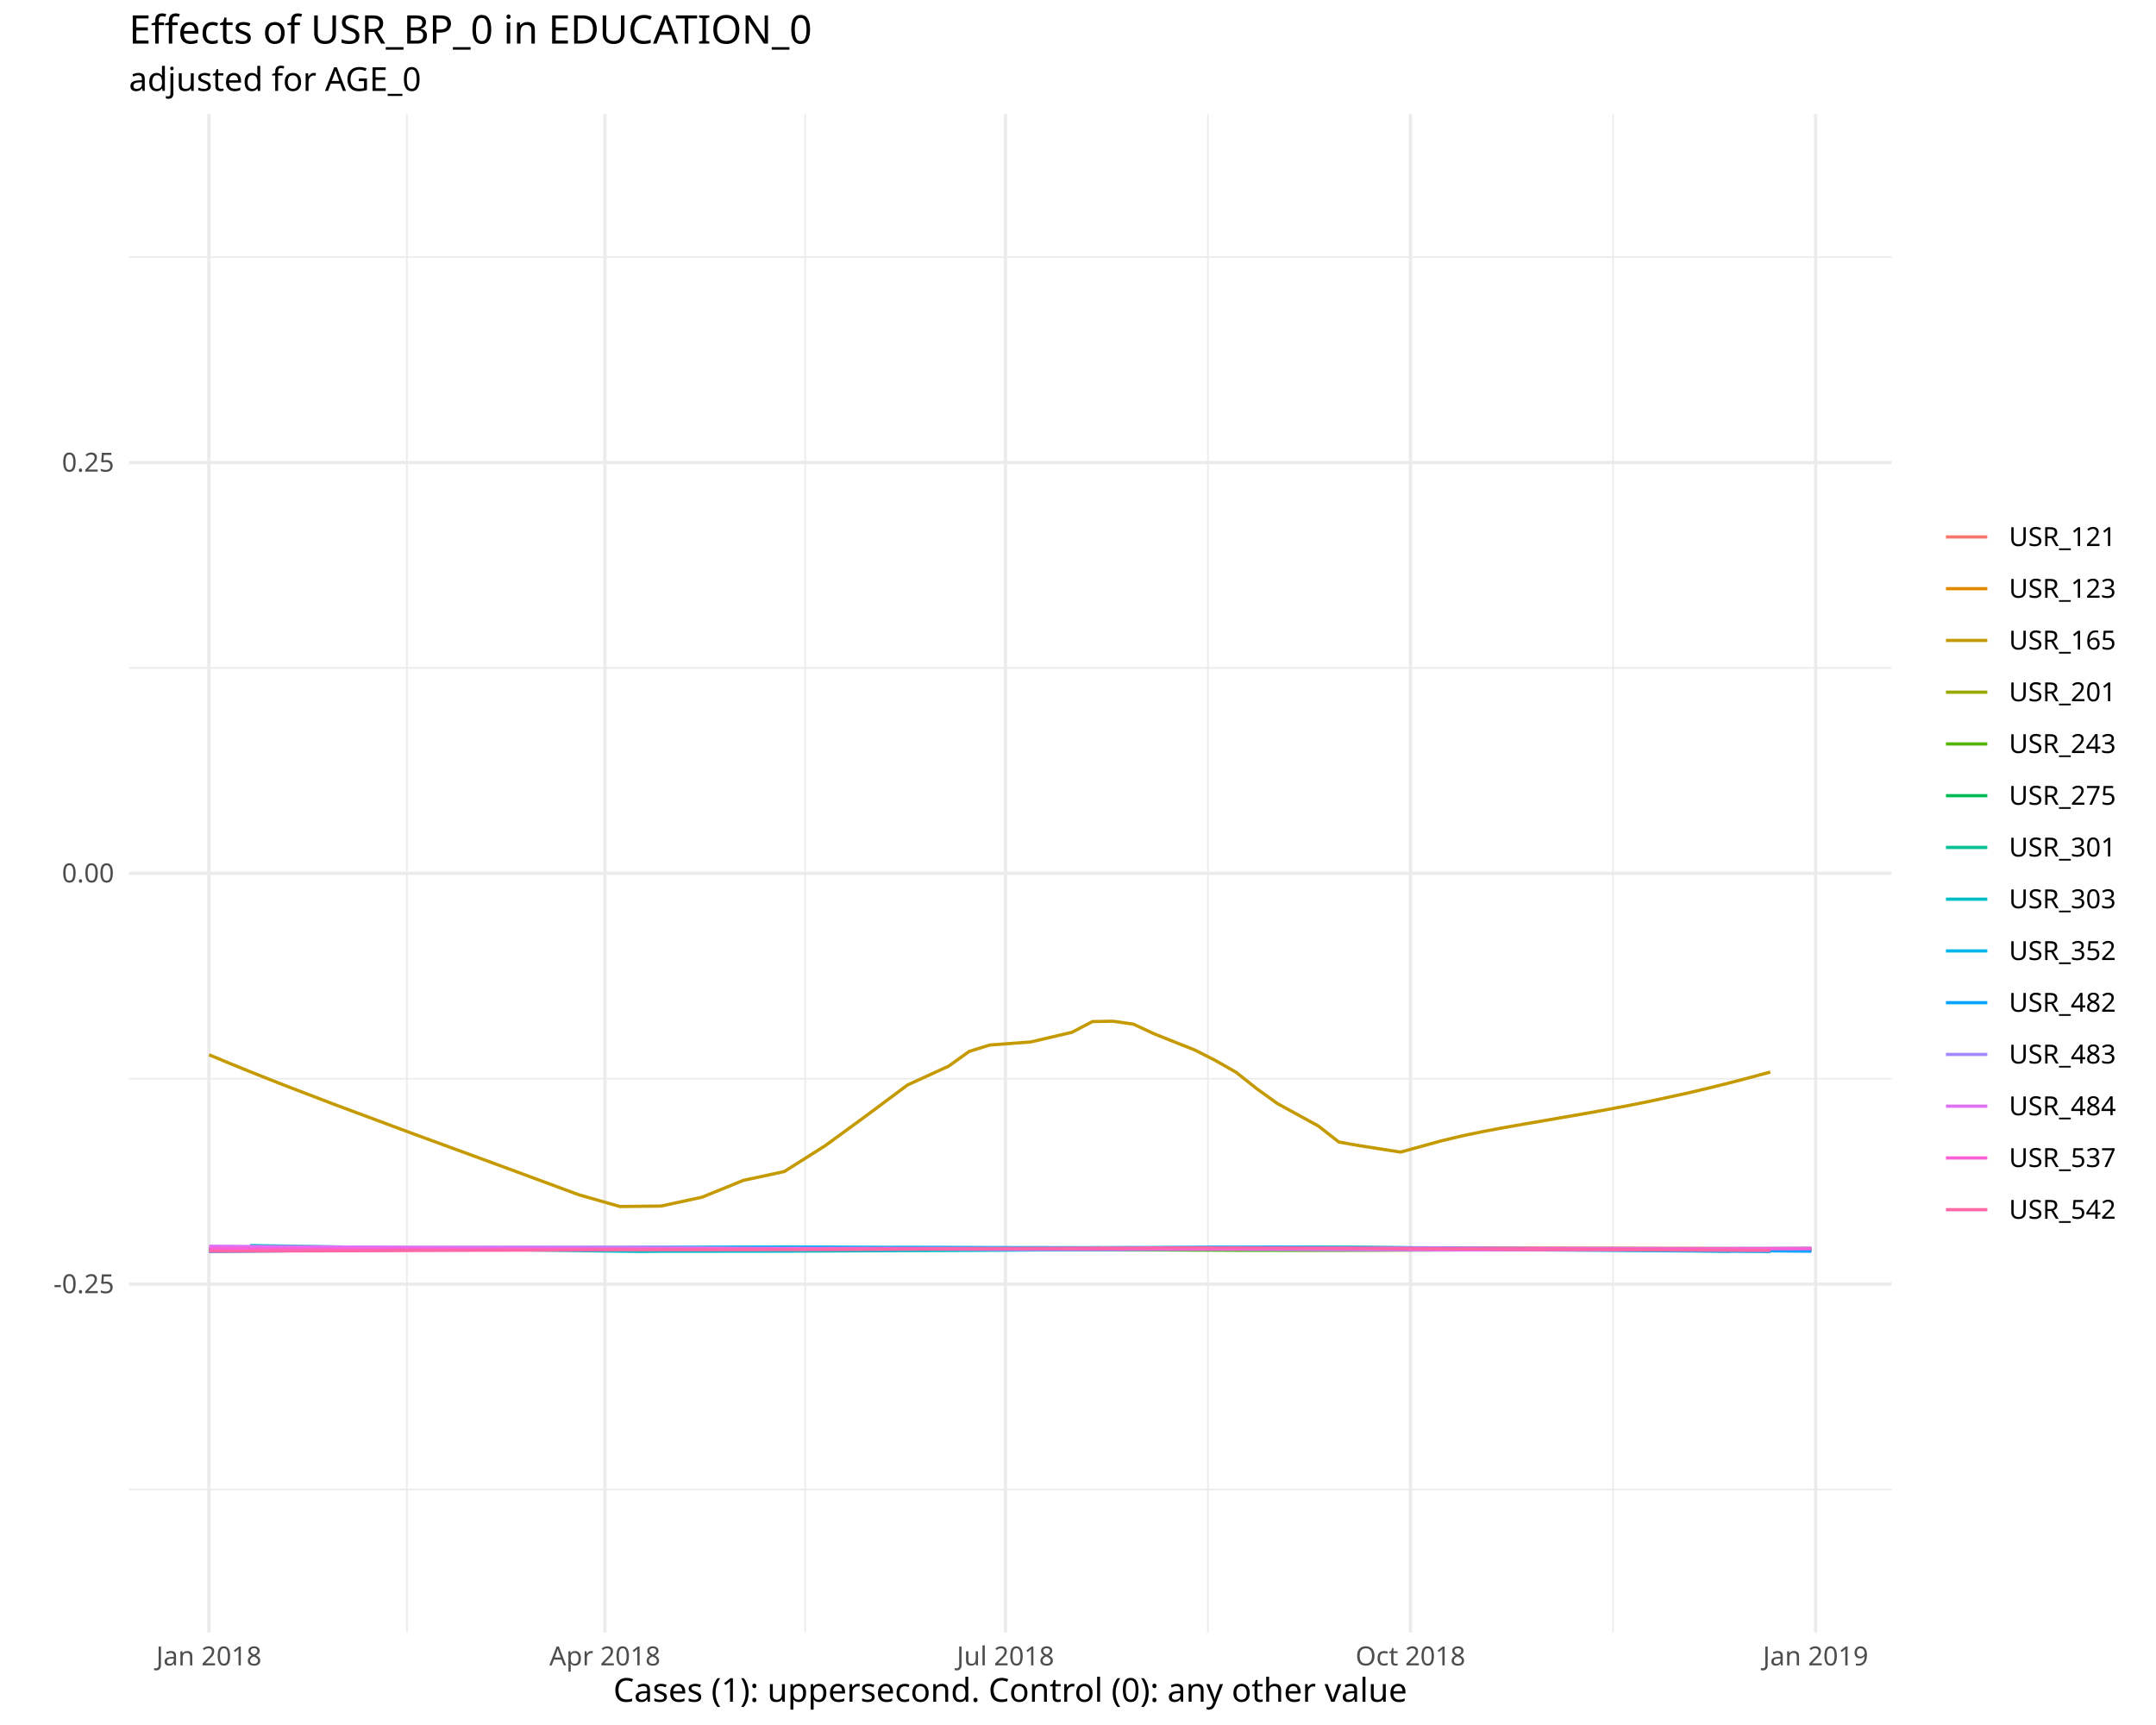
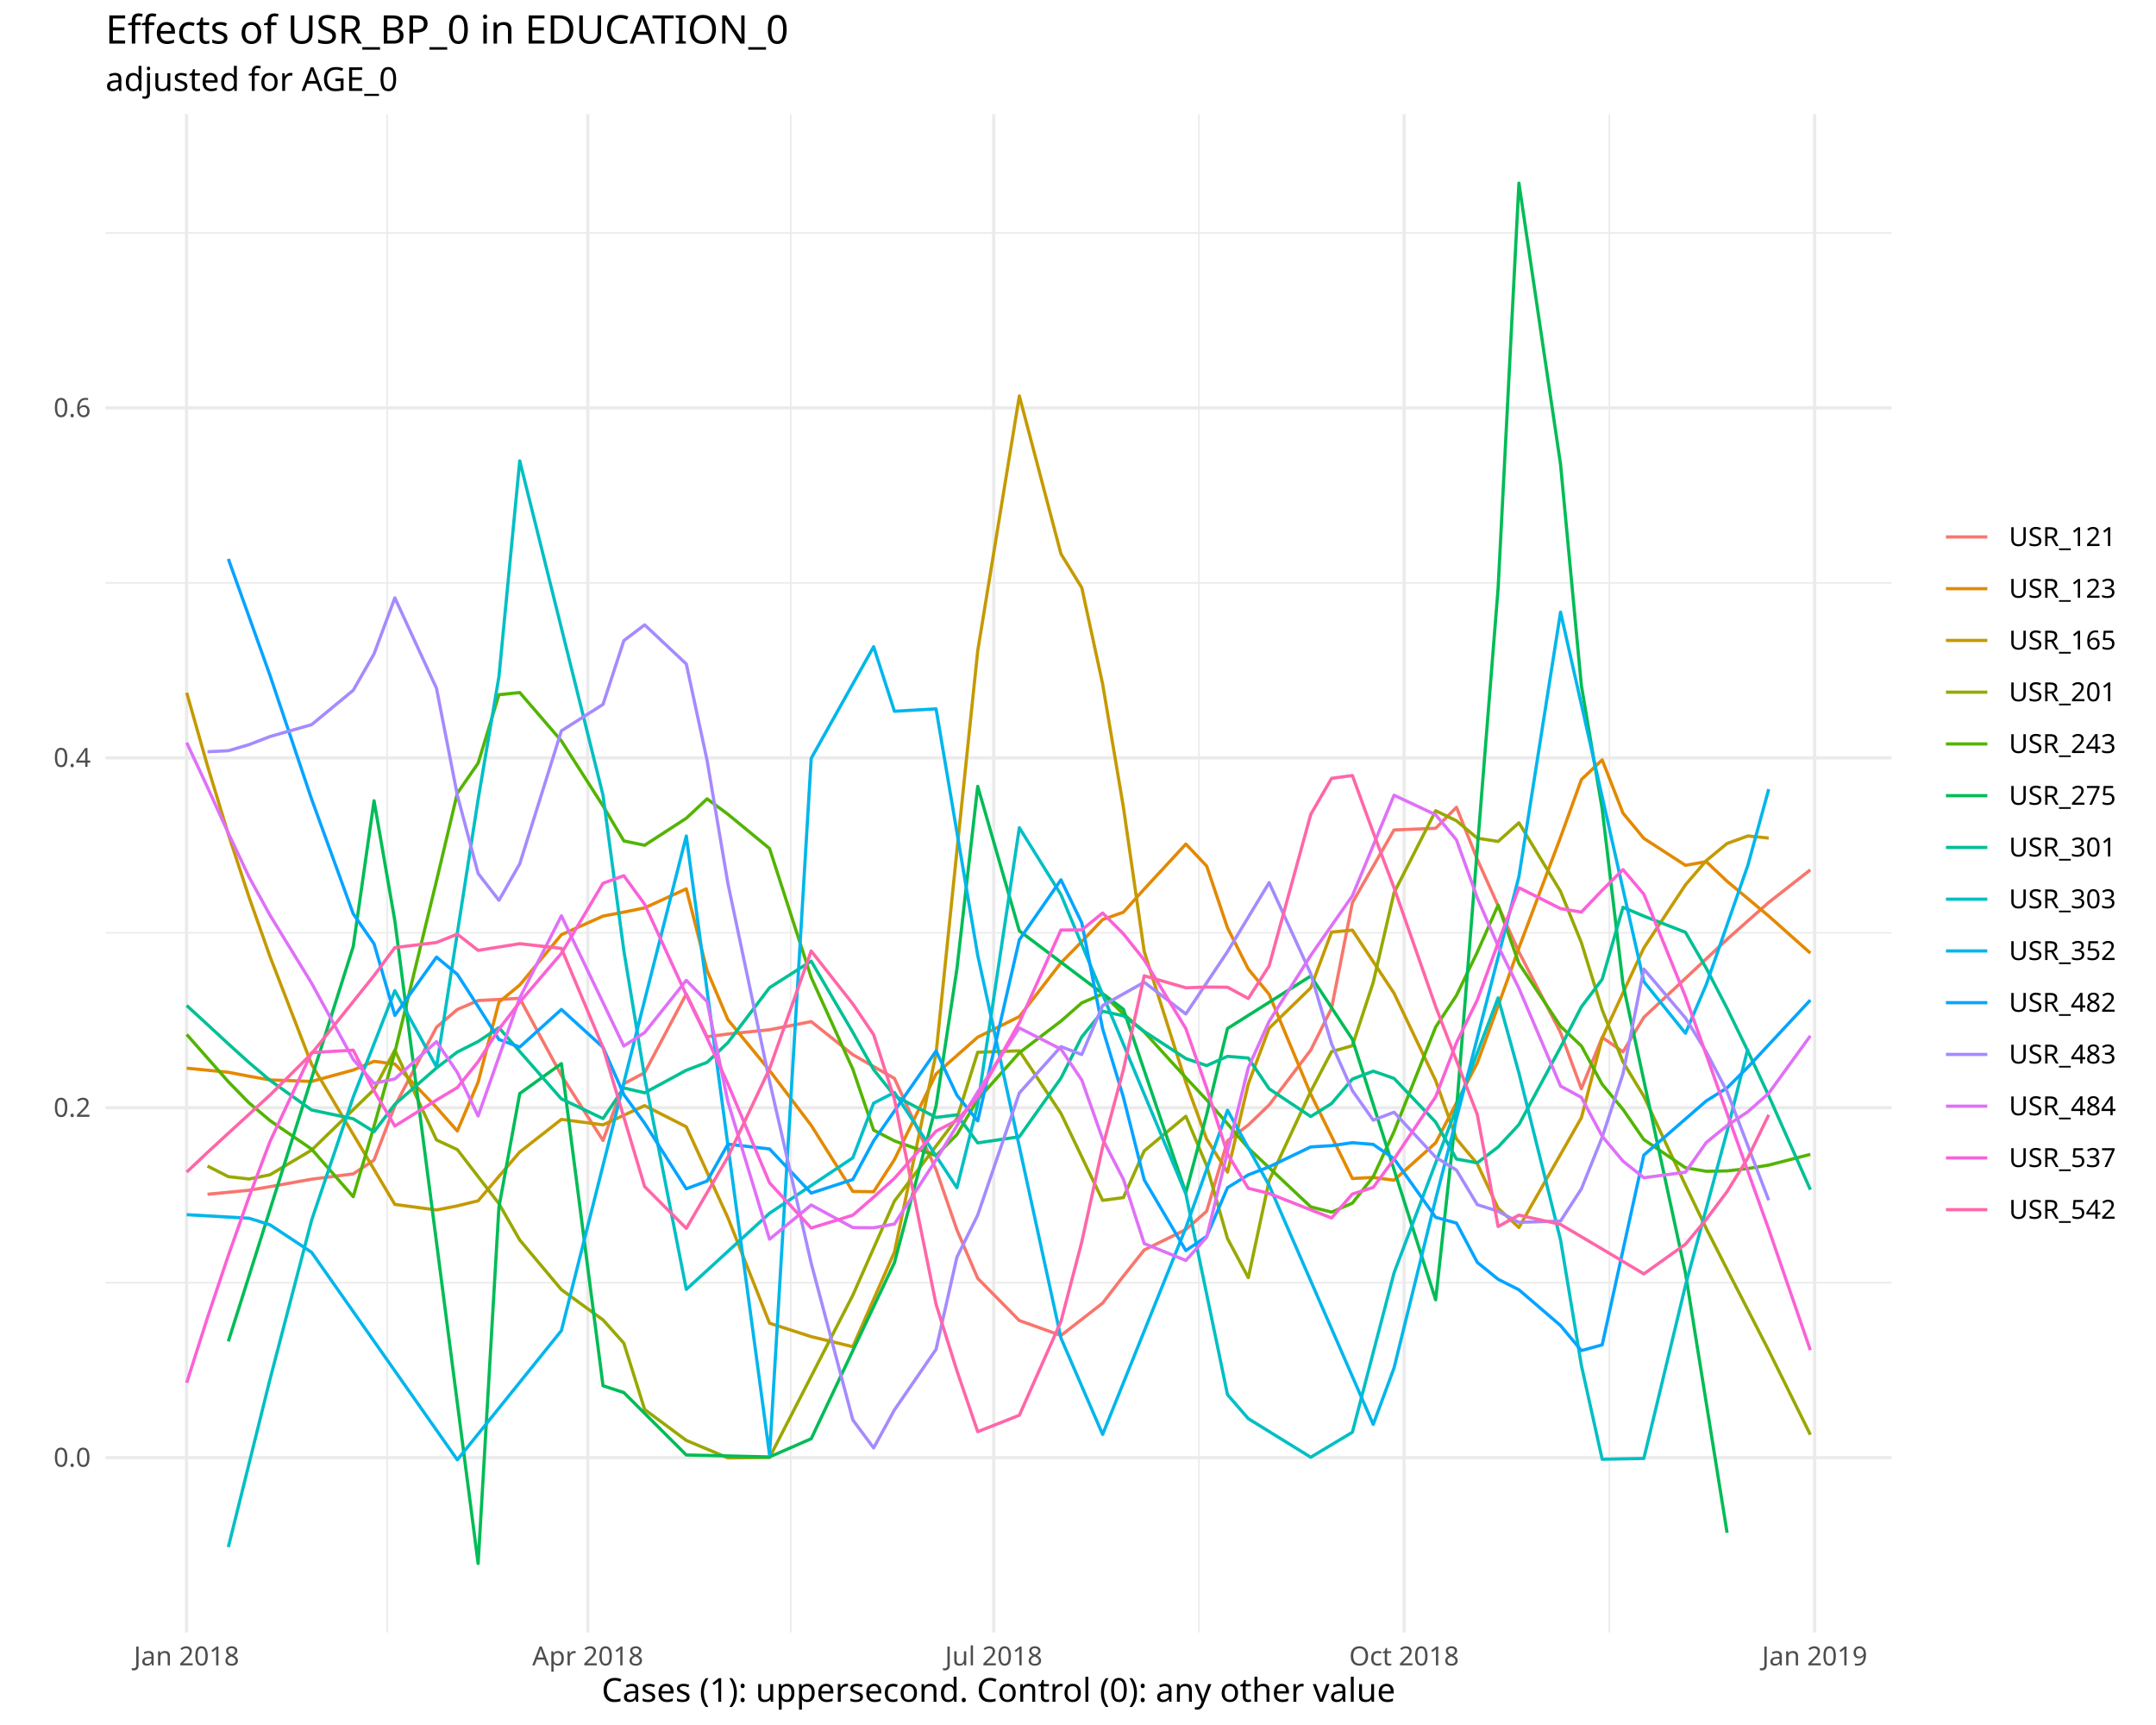
<svg xmlns="http://www.w3.org/2000/svg" class="svglite" data-engine-version="2.0" width="720.00pt" height="576.00pt" viewBox="0 0 720.00 576.00">
  <defs>
    <style type="text/css">
    .svglite line, .svglite polyline, .svglite polygon, .svglite path, .svglite rect, .svglite circle {
      fill: none;
      stroke: #000000;
      stroke-linecap: round;
      stroke-linejoin: round;
      stroke-miterlimit: 10.00;
    }
  </style>
  </defs>
  <rect width="100%" height="100%" style="stroke: none; fill: #FFFFFF;" />
  <defs>
    <clipPath id="cpMC4wMHw3MjAuMDB8MC4wMHw1NzYuMDA=">
      <rect x="0.00" y="0.00" width="720.00" height="576.00" />
    </clipPath>
  </defs>
  <g clip-path="url(#cpMC4wMHw3MjAuMDB8MC4wMHw1NzYuMDA=)">
</g>
  <defs>
-     <clipPath id="cpNDMuMDZ8NjMxLjY4fDM4LjEyfDU0NS4xMQ==">
-       <rect x="43.06" y="38.12" width="588.62" height="507.00" />
+     <clipPath id="cpMzUuMjR8NjMxLjY4fDM4LjEyfDU0NS4xMQ==">
+       <rect x="35.24" y="38.12" width="596.44" height="507.00" />
    </clipPath>
  </defs>
-   <g clip-path="url(#cpNDMuMDZ8NjMxLjY4fDM4LjEyfDU0NS4xMQ==)">
-     <polyline points="43.06,497.36 631.68,497.36 " style="stroke-width: 0.53; stroke: #EBEBEB; stroke-linecap: butt;" />
-     <polyline points="43.06,360.20 631.68,360.20 " style="stroke-width: 0.53; stroke: #EBEBEB; stroke-linecap: butt;" />
-     <polyline points="43.06,223.03 631.68,223.03 " style="stroke-width: 0.53; stroke: #EBEBEB; stroke-linecap: butt;" />
-     <polyline points="43.06,85.87 631.68,85.87 " style="stroke-width: 0.53; stroke: #EBEBEB; stroke-linecap: butt;" />
-     <polyline points="135.88,545.11 135.88,38.12 " style="stroke-width: 0.53; stroke: #EBEBEB; stroke-linecap: butt;" />
-     <polyline points="268.89,545.11 268.89,38.12 " style="stroke-width: 0.53; stroke: #EBEBEB; stroke-linecap: butt;" />
-     <polyline points="403.40,545.11 403.40,38.12 " style="stroke-width: 0.53; stroke: #EBEBEB; stroke-linecap: butt;" />
-     <polyline points="538.68,545.11 538.68,38.12 " style="stroke-width: 0.53; stroke: #EBEBEB; stroke-linecap: butt;" />
-     <polyline points="43.06,428.78 631.68,428.78 " style="stroke-width: 1.07; stroke: #EBEBEB; stroke-linecap: butt;" />
-     <polyline points="43.06,291.61 631.68,291.61 " style="stroke-width: 1.07; stroke: #EBEBEB; stroke-linecap: butt;" />
-     <polyline points="43.06,154.45 631.68,154.45 " style="stroke-width: 1.07; stroke: #EBEBEB; stroke-linecap: butt;" />
-     <polyline points="69.76,545.11 69.76,38.12 " style="stroke-width: 1.07; stroke: #EBEBEB; stroke-linecap: butt;" />
-     <polyline points="202.00,545.11 202.00,38.12 " style="stroke-width: 1.07; stroke: #EBEBEB; stroke-linecap: butt;" />
-     <polyline points="335.78,545.11 335.78,38.12 " style="stroke-width: 1.07; stroke: #EBEBEB; stroke-linecap: butt;" />
-     <polyline points="471.03,545.11 471.03,38.12 " style="stroke-width: 1.07; stroke: #EBEBEB; stroke-linecap: butt;" />
-     <polyline points="606.33,545.11 606.33,38.12 " style="stroke-width: 1.07; stroke: #EBEBEB; stroke-linecap: butt;" />
-     <polyline points="76.68,417.02 90.40,417.02 97.26,417.02 110.98,417.03 124.70,417.03 131.56,417.03 138.42,417.02 152.14,417.02 159.00,417.01 165.86,417.01 179.58,417.00 193.30,416.99 207.03,417.01 213.89,417.02 220.75,417.03 234.47,417.07 241.33,417.08 248.19,417.09 261.91,417.10 275.63,417.09 289.35,417.07 303.07,417.05 316.79,417.10 323.65,417.13 330.51,417.15 344.23,417.20 357.95,417.24 371.67,417.26 378.53,417.27 385.39,417.25 399.11,417.23 405.97,417.22 412.83,417.21 419.70,417.20 426.56,417.19 440.28,417.18 447.14,417.20 454.00,417.20 467.72,417.20 481.44,417.24 488.30,417.26 495.16,417.26 508.88,417.27 522.60,417.28 529.46,417.28 536.32,417.28 543.18,417.29 550.04,417.30 577.48,417.33 584.34,417.33 591.20,417.34 604.92,417.35 " style="stroke-width: 1.07; stroke: #F8766D; stroke-linecap: butt;" />
-     <polyline points="69.82,417.51 83.54,417.48 90.40,417.47 97.26,417.45 110.98,417.42 124.70,417.39 131.56,417.38 138.42,417.36 152.14,417.33 159.00,417.31 165.86,417.29 172.72,417.27 179.58,417.25 193.30,417.21 207.03,417.17 213.89,417.14 220.75,417.11 234.47,417.05 241.33,417.03 248.19,417.00 261.91,416.94 275.63,416.89 289.35,416.83 296.21,416.78 303.07,416.72 316.79,416.68 330.51,416.69 344.23,416.74 357.95,416.80 364.81,416.82 371.67,416.84 378.53,416.85 385.39,416.85 399.11,416.86 405.97,416.86 412.83,416.86 419.70,416.85 426.56,416.84 440.28,416.82 454.00,416.82 460.86,416.82 467.72,416.84 481.44,416.84 495.16,416.89 502.02,416.92 508.88,416.95 522.60,417.00 529.46,417.03 536.32,417.05 543.18,417.08 550.04,417.11 563.76,417.17 570.62,417.20 577.48,417.23 591.20,417.31 604.92,417.38 " style="stroke-width: 1.07; stroke: #E38900; stroke-linecap: butt;" />
-     <polyline points="69.82,352.21 76.68,355.06 83.54,357.85 90.40,360.58 97.26,363.26 110.98,368.52 138.42,378.74 152.14,383.77 159.00,386.28 165.86,388.80 179.58,393.87 193.30,398.95 207.03,402.87 220.75,402.72 234.47,399.75 248.19,394.16 261.91,391.20 275.63,382.53 289.35,372.51 303.07,362.29 316.79,356.01 323.65,351.09 330.51,348.95 344.23,347.92 357.95,344.71 364.81,341.12 371.67,341.00 378.53,341.98 385.39,345.19 399.11,350.66 405.97,354.15 412.83,358.07 419.70,363.53 426.56,368.47 440.28,375.99 447.14,381.35 454.00,382.55 467.72,384.70 481.44,380.92 488.30,379.28 495.16,377.86 502.02,376.57 508.88,375.36 529.46,371.81 536.32,370.57 543.18,369.28 550.04,367.92 563.76,364.95 570.62,363.32 577.48,361.61 584.34,359.82 591.20,357.97 " style="stroke-width: 1.07; stroke: #C49A00; stroke-linecap: butt;" />
-     <polyline points="76.68,416.60 83.54,416.63 90.40,416.66 97.26,416.69 110.98,416.74 131.56,416.82 138.42,416.84 152.14,416.89 159.00,416.91 172.72,416.95 179.58,416.98 193.30,417.03 207.03,417.09 213.89,417.11 220.75,417.13 234.47,417.14 248.19,417.12 261.91,417.09 289.35,417.01 303.07,416.95 323.65,416.88 330.51,416.84 344.23,416.83 357.95,416.83 371.67,416.83 378.53,416.84 385.39,416.84 399.11,416.83 405.97,416.82 412.83,416.82 419.70,416.80 426.56,416.78 440.28,416.77 447.14,416.76 454.00,416.76 460.86,416.75 467.72,416.74 481.44,416.73 488.30,416.72 495.16,416.73 502.02,416.75 508.88,416.77 522.60,416.80 529.46,416.82 536.32,416.83 543.18,416.85 550.04,416.87 563.76,416.90 570.62,416.92 577.48,416.94 591.20,416.99 604.92,417.04 " style="stroke-width: 1.07; stroke: #99A800; stroke-linecap: butt;" />
-     <polyline points="69.82,417.10 76.68,417.08 83.54,417.07 90.40,417.06 97.26,417.04 110.98,417.02 124.70,416.99 131.56,416.97 138.42,416.96 152.14,416.93 159.00,416.92 165.86,416.90 172.72,416.89 179.58,416.88 193.30,416.85 207.03,416.81 213.89,416.78 220.75,416.76 234.47,416.73 241.33,416.72 248.19,416.70 261.91,416.68 275.63,416.72 289.35,416.74 296.21,416.81 303.07,416.87 316.79,416.94 323.65,416.97 330.51,417.02 344.23,417.13 357.95,417.20 364.81,417.26 371.67,417.30 378.53,417.34 385.39,417.35 399.11,417.43 405.97,417.44 412.83,417.48 419.70,417.49 440.28,417.51 447.14,417.50 454.00,417.49 460.86,417.46 467.72,417.43 481.44,417.39 488.30,417.36 495.16,417.34 502.02,417.32 508.88,417.30 522.60,417.26 529.46,417.24 536.32,417.22 543.18,417.20 550.04,417.18 563.76,417.14 570.62,417.11 577.48,417.09 584.34,417.07 591.20,417.05 604.92,417.01 " style="stroke-width: 1.07; stroke: #53B400; stroke-linecap: butt;" />
-     <polyline points="83.54,416.42 124.70,416.60 131.56,416.63 138.42,416.67 165.86,416.80 172.72,416.84 179.58,416.87 193.30,416.95 207.03,417.02 213.89,417.06 234.47,417.14 241.33,417.16 261.91,417.22 275.63,417.24 303.07,417.16 316.79,417.18 323.65,417.17 330.51,417.16 344.23,417.19 378.53,417.01 399.11,416.77 405.97,416.68 412.83,416.65 440.28,416.47 454.00,416.51 481.44,416.81 488.30,416.88 502.02,417.00 508.88,417.06 522.60,417.19 529.46,417.25 536.32,417.32 543.18,417.39 563.76,417.62 577.48,417.78 " style="stroke-width: 1.07; stroke: #00BC56; stroke-linecap: butt;" />
-     <polyline points="69.82,417.12 76.68,417.11 83.54,417.10 90.40,417.09 97.26,417.08 110.98,417.06 124.70,417.05 131.56,417.04 138.42,417.03 152.14,417.01 159.00,417.00 165.86,416.99 172.72,416.98 179.58,416.97 193.30,416.96 207.03,416.96 213.89,416.97 220.75,416.98 234.47,417.00 241.33,417.01 248.19,417.03 261.91,417.03 275.63,417.04 289.35,417.04 296.21,417.03 303.07,417.02 316.79,417.02 323.65,417.02 330.51,417.02 344.23,417.03 357.95,417.05 364.81,417.07 371.67,417.07 378.53,417.07 385.39,417.07 399.11,417.07 405.97,417.07 412.83,417.07 419.70,417.08 426.56,417.08 440.28,417.09 447.14,417.09 454.00,417.10 460.86,417.10 467.72,417.10 481.44,417.08 488.30,417.07 495.16,417.06 502.02,417.05 508.88,417.04 522.60,417.03 529.46,417.02 536.32,417.01 543.18,417.00 550.04,416.99 563.76,416.97 570.62,416.95 577.48,416.94 584.34,416.93 591.20,416.92 604.92,416.89 " style="stroke-width: 1.07; stroke: #00C094; stroke-linecap: butt;" />
-     <polyline points="83.54,415.89 97.26,416.12 110.98,416.34 124.70,416.56 138.42,416.78 152.14,417.00 165.86,417.21 172.72,417.31 179.58,417.42 207.03,417.79 213.89,417.87 220.75,417.82 234.47,417.81 261.91,417.78 289.35,417.66 296.21,417.62 303.07,417.60 323.65,417.52 330.51,417.48 344.23,417.39 357.95,417.30 399.11,417.06 412.83,417.06 419.70,417.05 440.28,417.08 454.00,417.13 467.72,417.15 502.02,417.18 508.88,417.18 522.60,417.19 529.46,417.20 536.32,417.20 543.18,417.21 550.04,417.22 563.76,417.23 570.62,417.23 577.48,417.24 584.34,417.24 " style="stroke-width: 1.07; stroke: #00BFC4; stroke-linecap: butt;" />
-     <polyline points="69.82,417.93 90.40,417.71 97.26,417.64 110.98,417.49 159.00,417.01 193.30,416.69 220.75,416.46 234.47,416.44 261.91,416.37 275.63,416.40 296.21,416.50 303.07,416.48 316.79,416.52 330.51,416.58 357.95,416.62 371.67,416.66 399.11,416.69 405.97,416.67 412.83,416.70 426.56,416.75 460.86,416.98 467.72,417.02 481.44,417.12 508.88,417.31 522.60,417.41 550.04,417.61 563.76,417.71 570.62,417.76 584.34,417.85 591.20,417.90 " style="stroke-width: 1.07; stroke: #00B6EB; stroke-linecap: butt;" />
-     <polyline points="83.54,417.42 90.40,417.40 97.26,417.37 110.98,417.32 124.70,417.26 131.56,417.23 138.42,417.20 152.14,417.15 159.00,417.13 165.86,417.10 172.72,417.08 179.58,417.06 193.30,417.01 207.03,416.96 213.89,416.93 220.75,416.90 234.47,416.84 241.33,416.84 248.19,416.81 261.91,416.83 275.63,416.82 289.35,416.81 296.21,416.82 316.79,416.84 323.65,416.82 330.51,416.84 344.23,416.76 357.95,416.70 364.81,416.67 371.67,416.63 378.53,416.59 385.39,416.57 399.11,416.48 405.97,416.44 412.83,416.46 419.70,416.44 426.56,416.43 440.28,416.49 447.14,416.54 454.00,416.56 460.86,416.59 467.72,416.62 481.44,416.72 488.30,416.77 495.16,416.83 502.02,416.89 508.88,416.95 522.60,417.07 529.46,417.14 536.32,417.20 550.04,417.32 570.62,417.50 577.48,417.56 584.34,417.62 604.92,417.80 " style="stroke-width: 1.07; stroke: #06A4FF; stroke-linecap: butt;" />
-     <polyline points="76.68,416.80 83.54,416.77 90.40,416.73 97.26,416.70 110.98,416.64 124.70,416.59 131.56,416.56 138.42,416.54 152.14,416.50 159.00,416.48 165.86,416.46 172.72,416.45 179.58,416.44 193.30,416.44 207.03,416.46 213.89,416.47 220.75,416.48 234.47,416.65 241.33,416.71 248.19,416.83 261.91,416.93 275.63,416.96 289.35,416.98 296.21,417.00 303.07,417.05 316.79,417.13 323.65,417.16 330.51,417.19 344.23,417.22 357.95,417.22 364.81,417.21 371.67,417.20 385.39,417.17 399.11,417.15 412.83,417.13 426.56,417.15 440.28,417.19 447.14,417.20 454.00,417.20 460.86,417.19 467.72,417.16 481.44,417.13 488.30,417.14 495.16,417.15 502.02,417.16 508.88,417.18 522.60,417.22 529.46,417.24 536.32,417.26 543.18,417.28 550.04,417.30 563.76,417.34 570.62,417.37 577.48,417.39 591.20,417.44 " style="stroke-width: 1.07; stroke: #A58AFF; stroke-linecap: butt;" />
-     <polyline points="69.82,416.13 76.68,416.18 83.54,416.22 90.40,416.26 97.26,416.30 110.98,416.38 124.70,416.45 131.56,416.49 138.42,416.52 152.14,416.58 159.00,416.61 165.86,416.63 179.58,416.70 193.30,416.77 213.89,416.87 220.75,416.92 234.47,416.95 241.33,416.95 248.19,416.93 261.91,416.90 275.63,416.88 289.35,416.85 296.21,416.85 303.07,416.84 316.79,416.85 323.65,416.86 330.51,416.88 344.23,416.91 357.95,416.93 364.81,416.94 371.67,416.95 378.53,416.97 385.39,416.99 399.11,417.04 405.97,417.06 412.83,417.08 419.70,417.10 426.56,417.12 440.28,417.18 454.00,417.25 467.72,417.32 481.44,417.35 488.30,417.35 495.16,417.33 502.02,417.31 508.88,417.29 522.60,417.24 529.46,417.22 536.32,417.19 543.18,417.15 550.04,417.12 563.76,417.05 570.62,417.01 577.48,416.97 584.34,416.93 591.20,416.89 604.92,416.79 " style="stroke-width: 1.07; stroke: #DF70F8; stroke-linecap: butt;" />
-     <polyline points="69.82,416.89 76.68,416.92 83.54,416.94 90.40,416.97 97.26,416.99 110.98,417.03 124.70,417.07 131.56,417.08 138.42,417.10 152.14,417.13 159.00,417.14 165.86,417.15 172.72,417.15 179.58,417.16 193.30,417.12 207.03,417.08 213.89,417.07 220.75,417.06 234.47,417.05 241.33,417.03 248.19,417.04 261.91,417.02 275.63,417.00 289.35,416.99 296.21,416.98 303.07,416.99 316.79,417.00 323.65,417.01 330.51,417.02 344.23,417.03 357.95,417.03 364.81,417.06 371.67,417.05 378.53,417.03 385.39,417.03 399.11,416.93 405.97,416.90 412.83,416.87 419.70,416.85 426.56,416.83 440.28,416.80 447.14,416.79 454.00,416.79 460.86,416.78 467.72,416.79 481.44,416.80 488.30,416.81 495.16,416.81 502.02,416.82 508.88,416.82 522.60,416.83 529.46,416.84 536.32,416.85 543.18,416.86 550.04,416.87 563.76,416.89 570.62,416.90 577.48,416.91 591.20,416.93 604.92,416.96 " style="stroke-width: 1.07; stroke: #FB61D7; stroke-linecap: butt;" />
-     <polyline points="69.82,417.80 76.68,417.78 83.54,417.75 97.26,417.70 110.98,417.66 131.56,417.59 138.42,417.56 152.14,417.51 159.00,417.49 165.86,417.47 179.58,417.42 193.30,417.36 207.03,417.32 220.75,417.31 234.47,417.31 248.19,417.30 261.91,417.27 275.63,417.26 289.35,417.20 296.21,417.16 303.07,417.13 316.79,417.04 323.65,416.99 330.51,416.95 344.23,416.88 357.95,416.82 364.81,416.77 371.67,416.75 378.53,416.74 385.39,416.69 399.11,416.67 405.97,416.69 412.83,416.69 419.70,416.72 426.56,416.74 440.28,416.80 447.14,416.83 454.00,416.88 460.86,416.92 467.72,416.95 481.44,417.04 495.16,417.11 502.02,417.15 508.88,417.18 522.60,417.24 536.32,417.29 550.04,417.35 563.76,417.41 570.62,417.44 577.48,417.47 584.34,417.50 591.20,417.53 " style="stroke-width: 1.07; stroke: #FF66A8; stroke-linecap: butt;" />
+   <g clip-path="url(#cpMzUuMjR8NjMxLjY4fDM4LjEyfDU0NS4xMQ==)">
+     <polyline points="35.24,428.31 631.68,428.31 " style="stroke-width: 0.53; stroke: #EBEBEB; stroke-linecap: butt;" />
+     <polyline points="35.24,311.47 631.68,311.47 " style="stroke-width: 0.53; stroke: #EBEBEB; stroke-linecap: butt;" />
+     <polyline points="35.24,194.63 631.68,194.63 " style="stroke-width: 0.53; stroke: #EBEBEB; stroke-linecap: butt;" />
+     <polyline points="35.24,77.79 631.68,77.79 " style="stroke-width: 0.53; stroke: #EBEBEB; stroke-linecap: butt;" />
+     <polyline points="129.29,545.11 129.29,38.12 " style="stroke-width: 0.53; stroke: #EBEBEB; stroke-linecap: butt;" />
+     <polyline points="264.07,545.11 264.07,38.12 " style="stroke-width: 0.53; stroke: #EBEBEB; stroke-linecap: butt;" />
+     <polyline points="400.37,545.11 400.37,38.12 " style="stroke-width: 0.53; stroke: #EBEBEB; stroke-linecap: butt;" />
+     <polyline points="537.44,545.11 537.44,38.12 " style="stroke-width: 0.53; stroke: #EBEBEB; stroke-linecap: butt;" />
+     <polyline points="35.24,486.73 631.68,486.73 " style="stroke-width: 1.07; stroke: #EBEBEB; stroke-linecap: butt;" />
+     <polyline points="35.24,369.89 631.68,369.89 " style="stroke-width: 1.07; stroke: #EBEBEB; stroke-linecap: butt;" />
+     <polyline points="35.24,253.05 631.68,253.05 " style="stroke-width: 1.07; stroke: #EBEBEB; stroke-linecap: butt;" />
+     <polyline points="35.24,136.21 631.68,136.21 " style="stroke-width: 1.07; stroke: #EBEBEB; stroke-linecap: butt;" />
+     <polyline points="62.29,545.11 62.29,38.12 " style="stroke-width: 1.07; stroke: #EBEBEB; stroke-linecap: butt;" />
+     <polyline points="196.29,545.11 196.29,38.12 " style="stroke-width: 1.07; stroke: #EBEBEB; stroke-linecap: butt;" />
+     <polyline points="331.85,545.11 331.85,38.12 " style="stroke-width: 1.07; stroke: #EBEBEB; stroke-linecap: butt;" />
+     <polyline points="468.89,545.11 468.89,38.12 " style="stroke-width: 1.07; stroke: #EBEBEB; stroke-linecap: butt;" />
+     <polyline points="606.00,545.11 606.00,38.12 " style="stroke-width: 1.07; stroke: #EBEBEB; stroke-linecap: butt;" />
+     <polyline points="69.30,398.78 83.20,397.44 90.16,396.24 104.06,393.75 117.96,391.97 124.91,387.37 131.86,369.25 145.77,343.02 152.72,337.08 159.67,334.09 173.57,333.36 187.48,359.09 201.38,380.81 208.33,361.88 215.28,358.17 229.19,331.89 236.14,346.20 243.09,345.27 256.99,343.85 270.90,341.12 284.80,352.17 298.70,360.09 312.60,390.54 319.56,410.66 326.51,426.86 340.41,440.95 354.31,445.94 368.22,435.13 375.17,426.10 382.12,417.37 396.02,410.56 402.97,404.44 409.93,380.92 416.88,375.64 423.83,368.96 437.73,350.64 444.68,336.68 451.63,301.40 465.54,277.13 479.44,276.58 486.39,269.55 493.34,286.95 507.25,317.89 521.15,344.77 528.10,363.55 535.05,346.40 542.00,351.22 548.96,339.71 576.76,313.65 583.71,307.48 590.67,301.33 604.57,290.44 " style="stroke-width: 1.07; stroke: #F8766D; stroke-linecap: butt;" />
+     <polyline points="62.35,356.68 76.25,358.04 83.20,359.37 90.16,360.60 104.06,361.10 117.96,357.30 124.91,354.39 131.86,355.29 145.77,369.80 152.72,377.65 159.67,361.36 166.62,334.62 173.57,328.91 187.48,312.11 201.38,305.90 208.33,304.58 215.28,303.15 229.19,296.80 236.14,324.09 243.09,340.50 256.99,357.44 270.90,375.77 284.80,397.84 291.75,397.93 298.70,387.21 312.60,358.60 326.51,346.32 340.41,339.46 354.31,321.49 361.26,314.41 368.22,307.06 375.17,304.59 382.12,296.87 396.02,281.84 402.97,289.18 409.93,309.83 416.88,323.58 423.83,332.02 437.73,365.36 451.63,393.52 458.59,393.16 465.54,394.08 479.44,381.61 493.34,354.93 500.30,335.86 507.25,316.49 521.15,279.57 528.10,260.32 535.05,253.73 542.00,271.52 548.96,279.94 562.86,288.94 569.81,287.71 576.76,294.27 590.67,305.88 604.57,318.26 " style="stroke-width: 1.07; stroke: #E38900; stroke-linecap: butt;" />
+     <polyline points="62.35,231.32 69.30,255.76 76.25,278.56 83.20,299.69 90.16,319.38 104.06,355.38 131.86,402.17 145.77,404.02 152.72,402.66 159.67,400.96 173.57,384.66 187.48,373.78 201.38,375.60 215.28,369.18 229.19,376.25 243.09,406.62 256.99,441.83 270.90,446.32 284.80,449.69 298.70,418.06 312.60,351.77 319.56,284.12 326.51,217.34 340.41,132.21 354.31,184.95 361.26,196.24 368.22,228.38 375.17,269.58 382.12,317.75 396.02,361.41 402.97,380.36 409.93,391.39 416.88,361.88 423.83,343.35 437.73,329.85 444.68,311.24 451.63,310.57 465.54,331.66 479.44,360.83 486.39,380.29 493.34,388.60 500.30,403.45 507.25,409.87 528.10,373.25 535.05,346.61 542.00,331.52 548.96,316.53 562.86,295.46 569.81,287.37 576.76,281.65 583.71,279.14 590.67,279.85 " style="stroke-width: 1.07; stroke: #C49A00; stroke-linecap: butt;" />
+     <polyline points="69.30,389.36 76.25,392.89 83.20,393.69 90.16,392.27 104.06,384.04 124.91,363.79 131.86,350.64 145.77,380.64 152.72,383.86 166.62,401.91 173.57,414.06 187.48,430.63 201.38,440.73 208.33,448.50 215.28,470.65 229.19,480.97 243.09,486.80 256.99,486.67 284.80,432.49 298.70,401.05 319.56,373.46 326.51,351.36 340.41,350.88 354.31,371.79 368.22,400.82 375.17,399.89 382.12,384.29 396.02,372.73 402.97,389.26 409.93,413.58 416.88,426.63 423.83,394.21 437.73,364.43 444.68,351.16 451.63,349.18 458.59,328.03 465.54,298.11 479.44,270.71 486.39,274.07 493.34,279.88 500.30,280.97 507.25,274.74 521.15,297.66 528.10,314.76 535.05,337.22 542.00,354.59 548.96,366.06 562.86,395.73 569.81,410.21 576.76,423.88 590.67,450.95 604.57,479.07 " style="stroke-width: 1.07; stroke: #99A800; stroke-linecap: butt;" />
+     <polyline points="62.35,345.42 69.30,353.30 76.25,361.20 83.20,368.30 90.16,374.17 104.06,383.70 117.96,399.60 124.91,376.04 131.86,351.37 145.77,294.11 152.72,264.88 159.67,254.83 166.62,231.97 173.57,231.25 187.48,247.39 201.38,269.11 208.33,280.79 215.28,282.24 229.19,273.22 236.14,266.74 243.09,271.89 256.99,283.33 270.90,326.37 284.80,357.02 291.75,377.36 298.70,380.96 312.60,385.90 319.56,378.84 326.51,367.12 340.41,351.54 354.31,340.96 361.26,334.87 368.22,331.89 375.17,338.58 382.12,344.58 396.02,359.86 402.97,367.27 409.93,375.24 416.88,383.37 437.73,402.99 444.68,404.74 451.63,401.74 458.59,392.91 465.54,377.85 479.44,342.94 486.39,332.38 493.34,317.96 500.30,302.23 507.25,321.71 521.15,342.69 528.10,349.25 535.05,362.07 542.00,370.44 548.96,380.52 562.86,389.92 569.81,391.11 576.76,390.98 583.71,390.19 590.67,389.04 604.57,385.45 " style="stroke-width: 1.07; stroke: #53B400; stroke-linecap: butt;" />
+     <polyline points="76.25,447.90 117.96,316.07 124.91,267.38 131.86,307.49 159.67,522.07 166.62,403.08 173.57,365.14 187.48,355.15 201.38,462.72 208.33,465.00 229.19,485.84 236.14,485.99 256.99,486.49 270.90,480.41 298.70,421.60 312.60,369.28 319.56,323.56 326.51,262.58 340.41,310.82 375.17,337.01 396.02,398.30 402.97,372.14 409.93,343.43 437.73,325.91 451.63,347.04 479.44,434.01 486.39,370.59 500.30,196.38 507.25,61.16 521.15,155.08 528.10,228.90 535.05,270.10 542.00,328.61 562.86,425.11 576.76,511.81 " style="stroke-width: 1.07; stroke: #00BC56; stroke-linecap: butt;" />
+     <polyline points="62.35,335.75 69.30,342.13 76.25,348.56 83.20,354.84 90.16,360.73 104.06,370.64 117.96,373.57 124.91,377.90 131.86,368.74 145.77,356.60 152.72,351.28 159.67,347.78 166.62,343.15 173.57,351.10 187.48,366.94 201.38,373.51 208.33,363.28 215.28,364.90 229.19,357.37 236.14,354.73 243.09,348.14 256.99,329.79 270.90,320.94 284.80,344.71 291.75,357.15 298.70,365.86 312.60,373.13 319.56,372.26 326.51,381.62 340.41,379.57 354.31,360.00 361.26,346.23 368.22,337.66 375.17,339.20 382.12,344.41 396.02,353.46 402.97,355.81 409.93,352.73 416.88,353.28 423.83,363.57 437.73,372.82 444.68,368.48 451.63,360.32 458.59,357.67 465.54,360.09 479.44,374.68 486.39,387.01 493.34,388.29 500.30,383.00 507.25,375.52 521.15,349.70 528.10,336.20 535.05,327.00 542.00,302.95 548.96,305.90 562.86,311.30 569.81,323.31 576.76,336.70 583.71,350.98 590.67,365.88 604.57,397.25 " style="stroke-width: 1.07; stroke: #00C094; stroke-linecap: butt;" />
+     <polyline points="76.25,516.59 90.16,460.59 104.06,407.45 117.96,366.33 131.86,330.78 145.77,356.25 159.67,266.93 166.62,225.96 173.57,153.88 201.38,265.54 208.33,317.43 215.28,359.68 229.19,430.55 256.99,405.12 284.80,386.61 291.75,368.36 298.70,364.77 319.56,396.61 326.51,368.82 340.41,276.39 354.31,298.74 396.02,398.65 409.93,465.70 416.88,473.71 437.73,486.59 451.63,478.24 465.54,425.03 500.30,333.19 507.25,358.28 521.15,414.02 528.10,455.90 535.05,487.27 542.00,487.12 548.96,487.00 562.86,429.23 569.81,403.52 576.76,377.77 583.71,350.09 " style="stroke-width: 1.07; stroke: #00BFC4; stroke-linecap: butt;" />
+     <polyline points="62.35,405.60 83.20,406.79 90.16,408.97 104.06,418.17 152.72,487.45 187.48,444.31 215.28,333.97 229.19,279.15 256.99,485.76 270.90,253.23 291.75,215.95 298.70,237.50 312.60,236.70 326.51,318.99 354.31,446.80 368.22,478.97 396.02,409.93 402.97,390.46 409.93,370.73 423.83,395.82 458.59,475.62 465.54,456.79 479.44,400.42 507.25,292.69 521.15,204.40 548.96,327.77 562.86,345.01 569.81,328.74 583.71,288.91 590.67,263.51 " style="stroke-width: 1.07; stroke: #00B6EB; stroke-linecap: butt;" />
+     <polyline points="76.25,186.63 83.20,206.04 90.16,225.50 104.06,266.84 117.96,305.14 124.91,315.14 131.86,339.07 145.77,319.59 152.72,325.34 159.67,336.09 166.62,347.10 173.57,349.62 187.48,337.07 201.38,349.71 208.33,365.50 215.28,375.06 229.19,396.95 236.14,394.36 243.09,382.05 256.99,383.65 270.90,398.39 284.80,393.85 291.75,380.95 312.60,350.95 319.56,365.71 326.51,374.28 340.41,313.81 354.31,293.78 361.26,308.14 368.22,343.51 375.17,366.41 382.12,393.98 396.02,417.58 402.97,412.84 409.93,396.57 416.88,392.29 423.83,389.62 437.73,382.97 444.68,382.56 451.63,381.56 458.59,382.13 465.54,386.92 479.44,406.48 486.39,408.40 493.34,421.52 500.30,427.16 507.25,430.67 521.15,442.62 528.10,450.97 535.05,449.07 548.96,385.71 569.81,367.60 576.76,363.26 583.71,356.32 604.57,333.93 " style="stroke-width: 1.07; stroke: #06A4FF; stroke-linecap: butt;" />
+     <polyline points="69.30,251.01 76.25,250.68 83.20,248.63 90.16,245.94 104.06,241.97 117.96,230.50 124.91,218.34 131.86,199.63 145.77,229.82 152.72,265.49 159.67,291.66 166.62,300.63 173.57,288.44 187.48,244.03 201.38,235.20 208.33,213.91 215.28,208.65 229.19,221.72 236.14,253.93 243.09,295.03 256.99,361.01 270.90,421.81 284.80,474.14 291.75,483.48 298.70,470.79 312.60,450.55 319.56,419.80 326.51,405.73 340.41,364.96 354.31,349.48 361.26,352.13 368.22,335.77 382.12,327.97 396.02,338.58 409.93,317.75 423.83,294.73 437.73,325.14 444.68,348.56 451.63,364.18 458.59,374.04 465.54,371.38 479.44,386.41 486.39,390.71 493.34,402.24 500.30,404.46 507.25,408.16 521.15,407.72 528.10,396.99 535.05,379.73 542.00,358.57 548.96,323.58 562.86,339.91 569.81,351.24 576.76,364.48 590.67,400.78 " style="stroke-width: 1.07; stroke: #A58AFF; stroke-linecap: butt;" />
+     <polyline points="62.35,247.98 69.30,262.89 76.25,278.20 83.20,292.90 90.16,305.59 104.06,328.30 117.96,353.76 124.91,361.72 131.86,360.27 145.77,347.81 152.72,358.08 159.67,372.64 173.57,333.19 187.48,305.80 208.33,349.29 215.28,344.79 229.19,327.34 236.14,334.48 243.09,367.91 256.99,413.79 270.90,402.36 284.80,409.90 291.75,409.97 298.70,408.71 312.60,387.30 319.56,375.91 326.51,364.64 340.41,343.26 354.31,350.31 361.26,360.63 368.22,380.33 375.17,393.80 382.12,415.24 396.02,420.88 402.97,413.13 409.93,384.57 416.88,356.50 423.83,341.05 437.73,319.02 451.63,299.12 465.54,265.54 479.44,272.05 486.39,280.44 493.34,299.78 500.30,315.90 507.25,330.02 521.15,362.64 528.10,366.43 535.05,379.41 542.00,387.72 548.96,393.27 562.86,391.40 569.81,381.51 576.76,375.83 583.71,371.22 590.67,365.05 604.57,345.88 " style="stroke-width: 1.07; stroke: #DF70F8; stroke-linecap: butt;" />
+     <polyline points="62.35,461.73 69.30,439.94 76.25,419.24 83.20,399.60 90.16,381.19 104.06,351.47 117.96,350.67 124.91,364.23 131.86,376.00 145.77,367.31 152.72,363.16 159.67,354.52 166.62,343.64 173.57,334.63 187.48,318.34 201.38,294.94 208.33,292.41 215.28,301.94 229.19,332.25 236.14,346.63 243.09,361.94 256.99,394.97 270.90,410.05 284.80,405.77 291.75,399.74 298.70,393.46 312.60,377.70 319.56,374.14 326.51,366.27 340.41,341.45 354.31,310.54 361.26,310.51 368.22,304.87 375.17,311.83 382.12,320.55 396.02,343.47 402.97,363.35 409.93,385.32 416.88,396.79 423.83,398.51 437.73,403.99 444.68,406.70 451.63,398.71 458.59,396.49 465.54,387.03 479.44,366.23 486.39,348.18 493.34,333.91 500.30,314.84 507.25,296.42 521.15,303.41 528.10,304.56 535.05,297.28 542.00,290.38 548.96,298.58 562.86,332.78 569.81,352.22 576.76,371.77 590.67,410.47 604.57,450.84 " style="stroke-width: 1.07; stroke: #FB61D7; stroke-linecap: butt;" />
+     <polyline points="62.35,391.38 69.30,384.81 76.25,378.41 90.16,365.66 104.06,351.81 124.91,325.76 131.86,316.42 145.77,314.70 152.72,311.92 159.67,317.34 173.57,315.11 187.48,316.68 201.38,349.83 215.28,396.23 229.19,410.17 243.09,386.32 256.99,356.85 270.90,317.55 284.80,335.22 291.75,345.49 298.70,367.06 312.60,435.54 319.56,457.72 326.51,478.06 340.41,472.57 354.31,441.24 361.26,414.70 368.22,382.99 375.17,357.16 382.12,325.83 396.02,329.84 402.97,329.59 409.93,329.65 416.88,333.41 423.83,322.52 437.73,271.94 444.68,259.90 451.63,258.95 458.59,277.98 465.54,296.43 479.44,336.11 493.34,372.17 500.30,409.55 507.25,405.74 521.15,408.85 535.05,417.07 548.96,425.37 562.86,415.46 569.81,407.17 576.76,397.90 583.71,386.62 590.67,372.26 " style="stroke-width: 1.07; stroke: #FF66A8; stroke-linecap: butt;" />
  </g>
  <g clip-path="url(#cpMC4wMHw3MjAuMDB8MC4wMHw1NzYuMDA=)">
-     <text x="38.13" y="431.81" text-anchor="end" style="font-size: 8.80px; fill: #4D4D4D; font-family: sans;" textLength="20.06px" lengthAdjust="spacingAndGlyphs">-0.25</text>
-     <text x="38.13" y="294.64" text-anchor="end" style="font-size: 8.80px; fill: #4D4D4D; font-family: sans;" textLength="17.13px" lengthAdjust="spacingAndGlyphs">0.00</text>
-     <text x="38.13" y="157.48" text-anchor="end" style="font-size: 8.80px; fill: #4D4D4D; font-family: sans;" textLength="17.13px" lengthAdjust="spacingAndGlyphs">0.25</text>
-     <text x="69.76" y="556.10" text-anchor="middle" style="font-size: 8.80px; fill: #4D4D4D; font-family: sans;" textLength="36.22px" lengthAdjust="spacingAndGlyphs">Jan 2018</text>
-     <text x="202.00" y="556.10" text-anchor="middle" style="font-size: 8.80px; fill: #4D4D4D; font-family: sans;" textLength="35.72px" lengthAdjust="spacingAndGlyphs">Apr 2018</text>
-     <text x="335.78" y="556.10" text-anchor="middle" style="font-size: 8.80px; fill: #4D4D4D; font-family: sans;" textLength="33.27px" lengthAdjust="spacingAndGlyphs">Jul 2018</text>
-     <text x="471.03" y="556.10" text-anchor="middle" style="font-size: 8.80px; fill: #4D4D4D; font-family: sans;" textLength="35.72px" lengthAdjust="spacingAndGlyphs">Oct 2018</text>
-     <text x="606.33" y="556.10" text-anchor="middle" style="font-size: 8.80px; fill: #4D4D4D; font-family: sans;" textLength="36.22px" lengthAdjust="spacingAndGlyphs">Jan 2019</text>
-     <text x="337.37" y="568.24" text-anchor="middle" style="font-size: 11.00px; font-family: sans;" textLength="256.83px" lengthAdjust="spacingAndGlyphs">Cases (1): uppersecond. Control (0): any other value</text>
+     <text x="30.31" y="489.75" text-anchor="end" style="font-size: 8.80px; fill: #4D4D4D; font-family: sans;" textLength="12.23px" lengthAdjust="spacingAndGlyphs">0.0</text>
+     <text x="30.31" y="372.92" text-anchor="end" style="font-size: 8.80px; fill: #4D4D4D; font-family: sans;" textLength="12.23px" lengthAdjust="spacingAndGlyphs">0.2</text>
+     <text x="30.31" y="256.08" text-anchor="end" style="font-size: 8.80px; fill: #4D4D4D; font-family: sans;" textLength="12.23px" lengthAdjust="spacingAndGlyphs">0.4</text>
+     <text x="30.31" y="139.24" text-anchor="end" style="font-size: 8.80px; fill: #4D4D4D; font-family: sans;" textLength="12.23px" lengthAdjust="spacingAndGlyphs">0.6</text>
+     <text x="62.29" y="556.10" text-anchor="middle" style="font-size: 8.80px; fill: #4D4D4D; font-family: sans;" textLength="36.22px" lengthAdjust="spacingAndGlyphs">Jan 2018</text>
+     <text x="196.29" y="556.10" text-anchor="middle" style="font-size: 8.80px; fill: #4D4D4D; font-family: sans;" textLength="35.72px" lengthAdjust="spacingAndGlyphs">Apr 2018</text>
+     <text x="331.85" y="556.10" text-anchor="middle" style="font-size: 8.80px; fill: #4D4D4D; font-family: sans;" textLength="33.27px" lengthAdjust="spacingAndGlyphs">Jul 2018</text>
+     <text x="468.89" y="556.10" text-anchor="middle" style="font-size: 8.80px; fill: #4D4D4D; font-family: sans;" textLength="35.72px" lengthAdjust="spacingAndGlyphs">Oct 2018</text>
+     <text x="606.00" y="556.10" text-anchor="middle" style="font-size: 8.80px; fill: #4D4D4D; font-family: sans;" textLength="36.22px" lengthAdjust="spacingAndGlyphs">Jan 2019</text>
+     <text x="333.46" y="568.24" text-anchor="middle" style="font-size: 11.00px; font-family: sans;" textLength="256.83px" lengthAdjust="spacingAndGlyphs">Cases (1): uppersecond. Control (0): any other value</text>
    <line x1="649.85" y1="179.29" x2="663.67" y2="179.29" style="stroke-width: 1.07; stroke: #F8766D; stroke-linecap: butt;" />
    <line x1="649.85" y1="196.57" x2="663.67" y2="196.57" style="stroke-width: 1.07; stroke: #E38900; stroke-linecap: butt;" />
    <line x1="649.85" y1="213.85" x2="663.67" y2="213.85" style="stroke-width: 1.07; stroke: #C49A00; stroke-linecap: butt;" />
    <line x1="649.85" y1="231.13" x2="663.67" y2="231.13" style="stroke-width: 1.07; stroke: #99A800; stroke-linecap: butt;" />
    <line x1="649.85" y1="248.41" x2="663.67" y2="248.41" style="stroke-width: 1.07; stroke: #53B400; stroke-linecap: butt;" />
    <line x1="649.85" y1="265.69" x2="663.67" y2="265.69" style="stroke-width: 1.07; stroke: #00BC56; stroke-linecap: butt;" />
    <line x1="649.85" y1="282.97" x2="663.67" y2="282.97" style="stroke-width: 1.07; stroke: #00C094; stroke-linecap: butt;" />
    <line x1="649.85" y1="300.25" x2="663.67" y2="300.25" style="stroke-width: 1.07; stroke: #00BFC4; stroke-linecap: butt;" />
    <line x1="649.85" y1="317.53" x2="663.67" y2="317.53" style="stroke-width: 1.07; stroke: #00B6EB; stroke-linecap: butt;" />
    <line x1="649.85" y1="334.81" x2="663.67" y2="334.81" style="stroke-width: 1.07; stroke: #06A4FF; stroke-linecap: butt;" />
    <line x1="649.85" y1="352.09" x2="663.67" y2="352.09" style="stroke-width: 1.07; stroke: #A58AFF; stroke-linecap: butt;" />
    <line x1="649.85" y1="369.37" x2="663.67" y2="369.37" style="stroke-width: 1.07; stroke: #DF70F8; stroke-linecap: butt;" />
    <line x1="649.85" y1="386.65" x2="663.67" y2="386.65" style="stroke-width: 1.07; stroke: #FB61D7; stroke-linecap: butt;" />
    <line x1="649.85" y1="403.93" x2="663.67" y2="403.93" style="stroke-width: 1.07; stroke: #FF66A8; stroke-linecap: butt;" />
    <text x="670.88" y="182.32" style="font-size: 8.80px; font-family: sans;" textLength="38.16px" lengthAdjust="spacingAndGlyphs">USR_121</text>
    <text x="670.88" y="199.60" style="font-size: 8.80px; font-family: sans;" textLength="38.16px" lengthAdjust="spacingAndGlyphs">USR_123</text>
    <text x="670.88" y="216.88" style="font-size: 8.80px; font-family: sans;" textLength="38.16px" lengthAdjust="spacingAndGlyphs">USR_165</text>
    <text x="670.88" y="234.16" style="font-size: 8.80px; font-family: sans;" textLength="38.16px" lengthAdjust="spacingAndGlyphs">USR_201</text>
    <text x="670.88" y="251.44" style="font-size: 8.80px; font-family: sans;" textLength="38.16px" lengthAdjust="spacingAndGlyphs">USR_243</text>
    <text x="670.88" y="268.72" style="font-size: 8.80px; font-family: sans;" textLength="38.16px" lengthAdjust="spacingAndGlyphs">USR_275</text>
    <text x="670.88" y="286.00" style="font-size: 8.80px; font-family: sans;" textLength="38.16px" lengthAdjust="spacingAndGlyphs">USR_301</text>
    <text x="670.88" y="303.28" style="font-size: 8.80px; font-family: sans;" textLength="38.16px" lengthAdjust="spacingAndGlyphs">USR_303</text>
    <text x="670.88" y="320.56" style="font-size: 8.80px; font-family: sans;" textLength="38.16px" lengthAdjust="spacingAndGlyphs">USR_352</text>
    <text x="670.88" y="337.84" style="font-size: 8.80px; font-family: sans;" textLength="38.16px" lengthAdjust="spacingAndGlyphs">USR_482</text>
    <text x="670.88" y="355.12" style="font-size: 8.80px; font-family: sans;" textLength="38.16px" lengthAdjust="spacingAndGlyphs">USR_483</text>
    <text x="670.88" y="372.40" style="font-size: 8.80px; font-family: sans;" textLength="38.16px" lengthAdjust="spacingAndGlyphs">USR_484</text>
    <text x="670.88" y="389.68" style="font-size: 8.80px; font-family: sans;" textLength="38.16px" lengthAdjust="spacingAndGlyphs">USR_537</text>
    <text x="670.88" y="406.96" style="font-size: 8.80px; font-family: sans;" textLength="38.16px" lengthAdjust="spacingAndGlyphs">USR_542</text>
-     <text x="43.06" y="30.35" style="font-size: 11.00px; font-family: sans;" textLength="96.02px" lengthAdjust="spacingAndGlyphs">adjusted for AGE_0</text>
-     <text x="43.06" y="14.56" style="font-size: 13.20px; font-family: sans;" textLength="236.27px" lengthAdjust="spacingAndGlyphs">Effects of USR_BP_0 in EDUCATION_0</text>
+     <text x="35.24" y="30.35" style="font-size: 11.00px; font-family: sans;" textLength="96.02px" lengthAdjust="spacingAndGlyphs">adjusted for AGE_0</text>
+     <text x="35.24" y="14.56" style="font-size: 13.20px; font-family: sans;" textLength="236.27px" lengthAdjust="spacingAndGlyphs">Effects of USR_BP_0 in EDUCATION_0</text>
  </g>
</svg>
